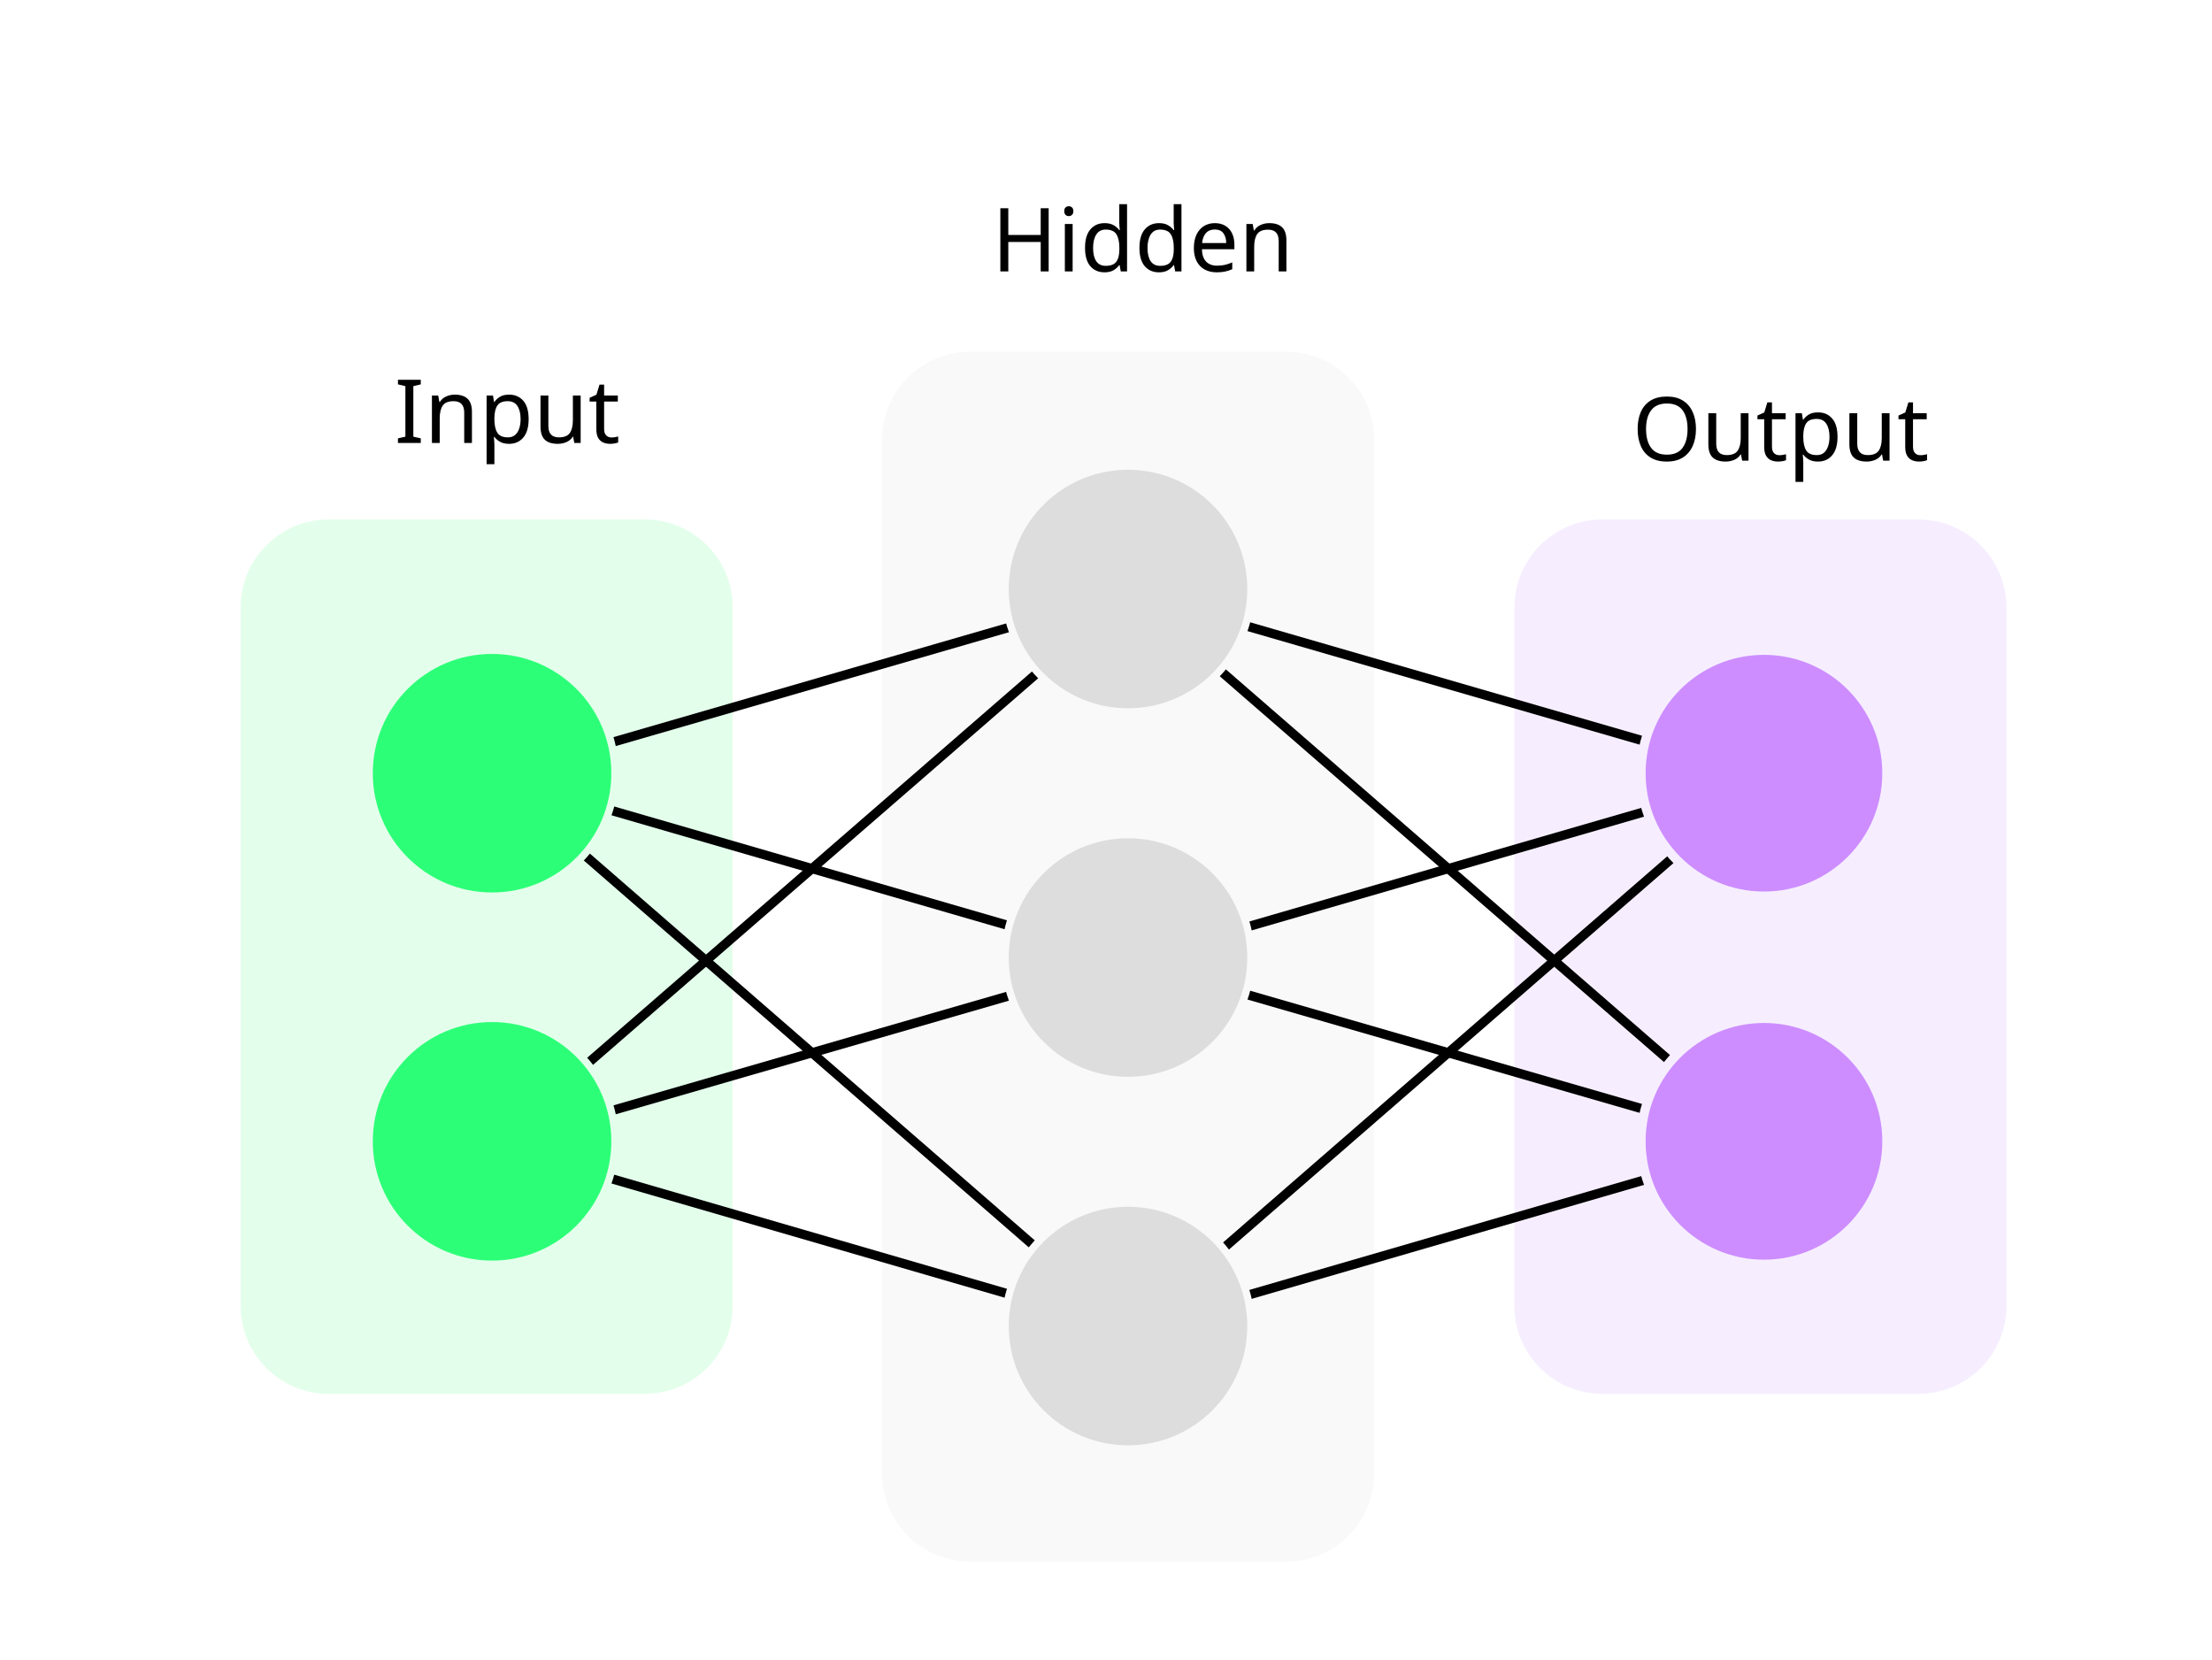
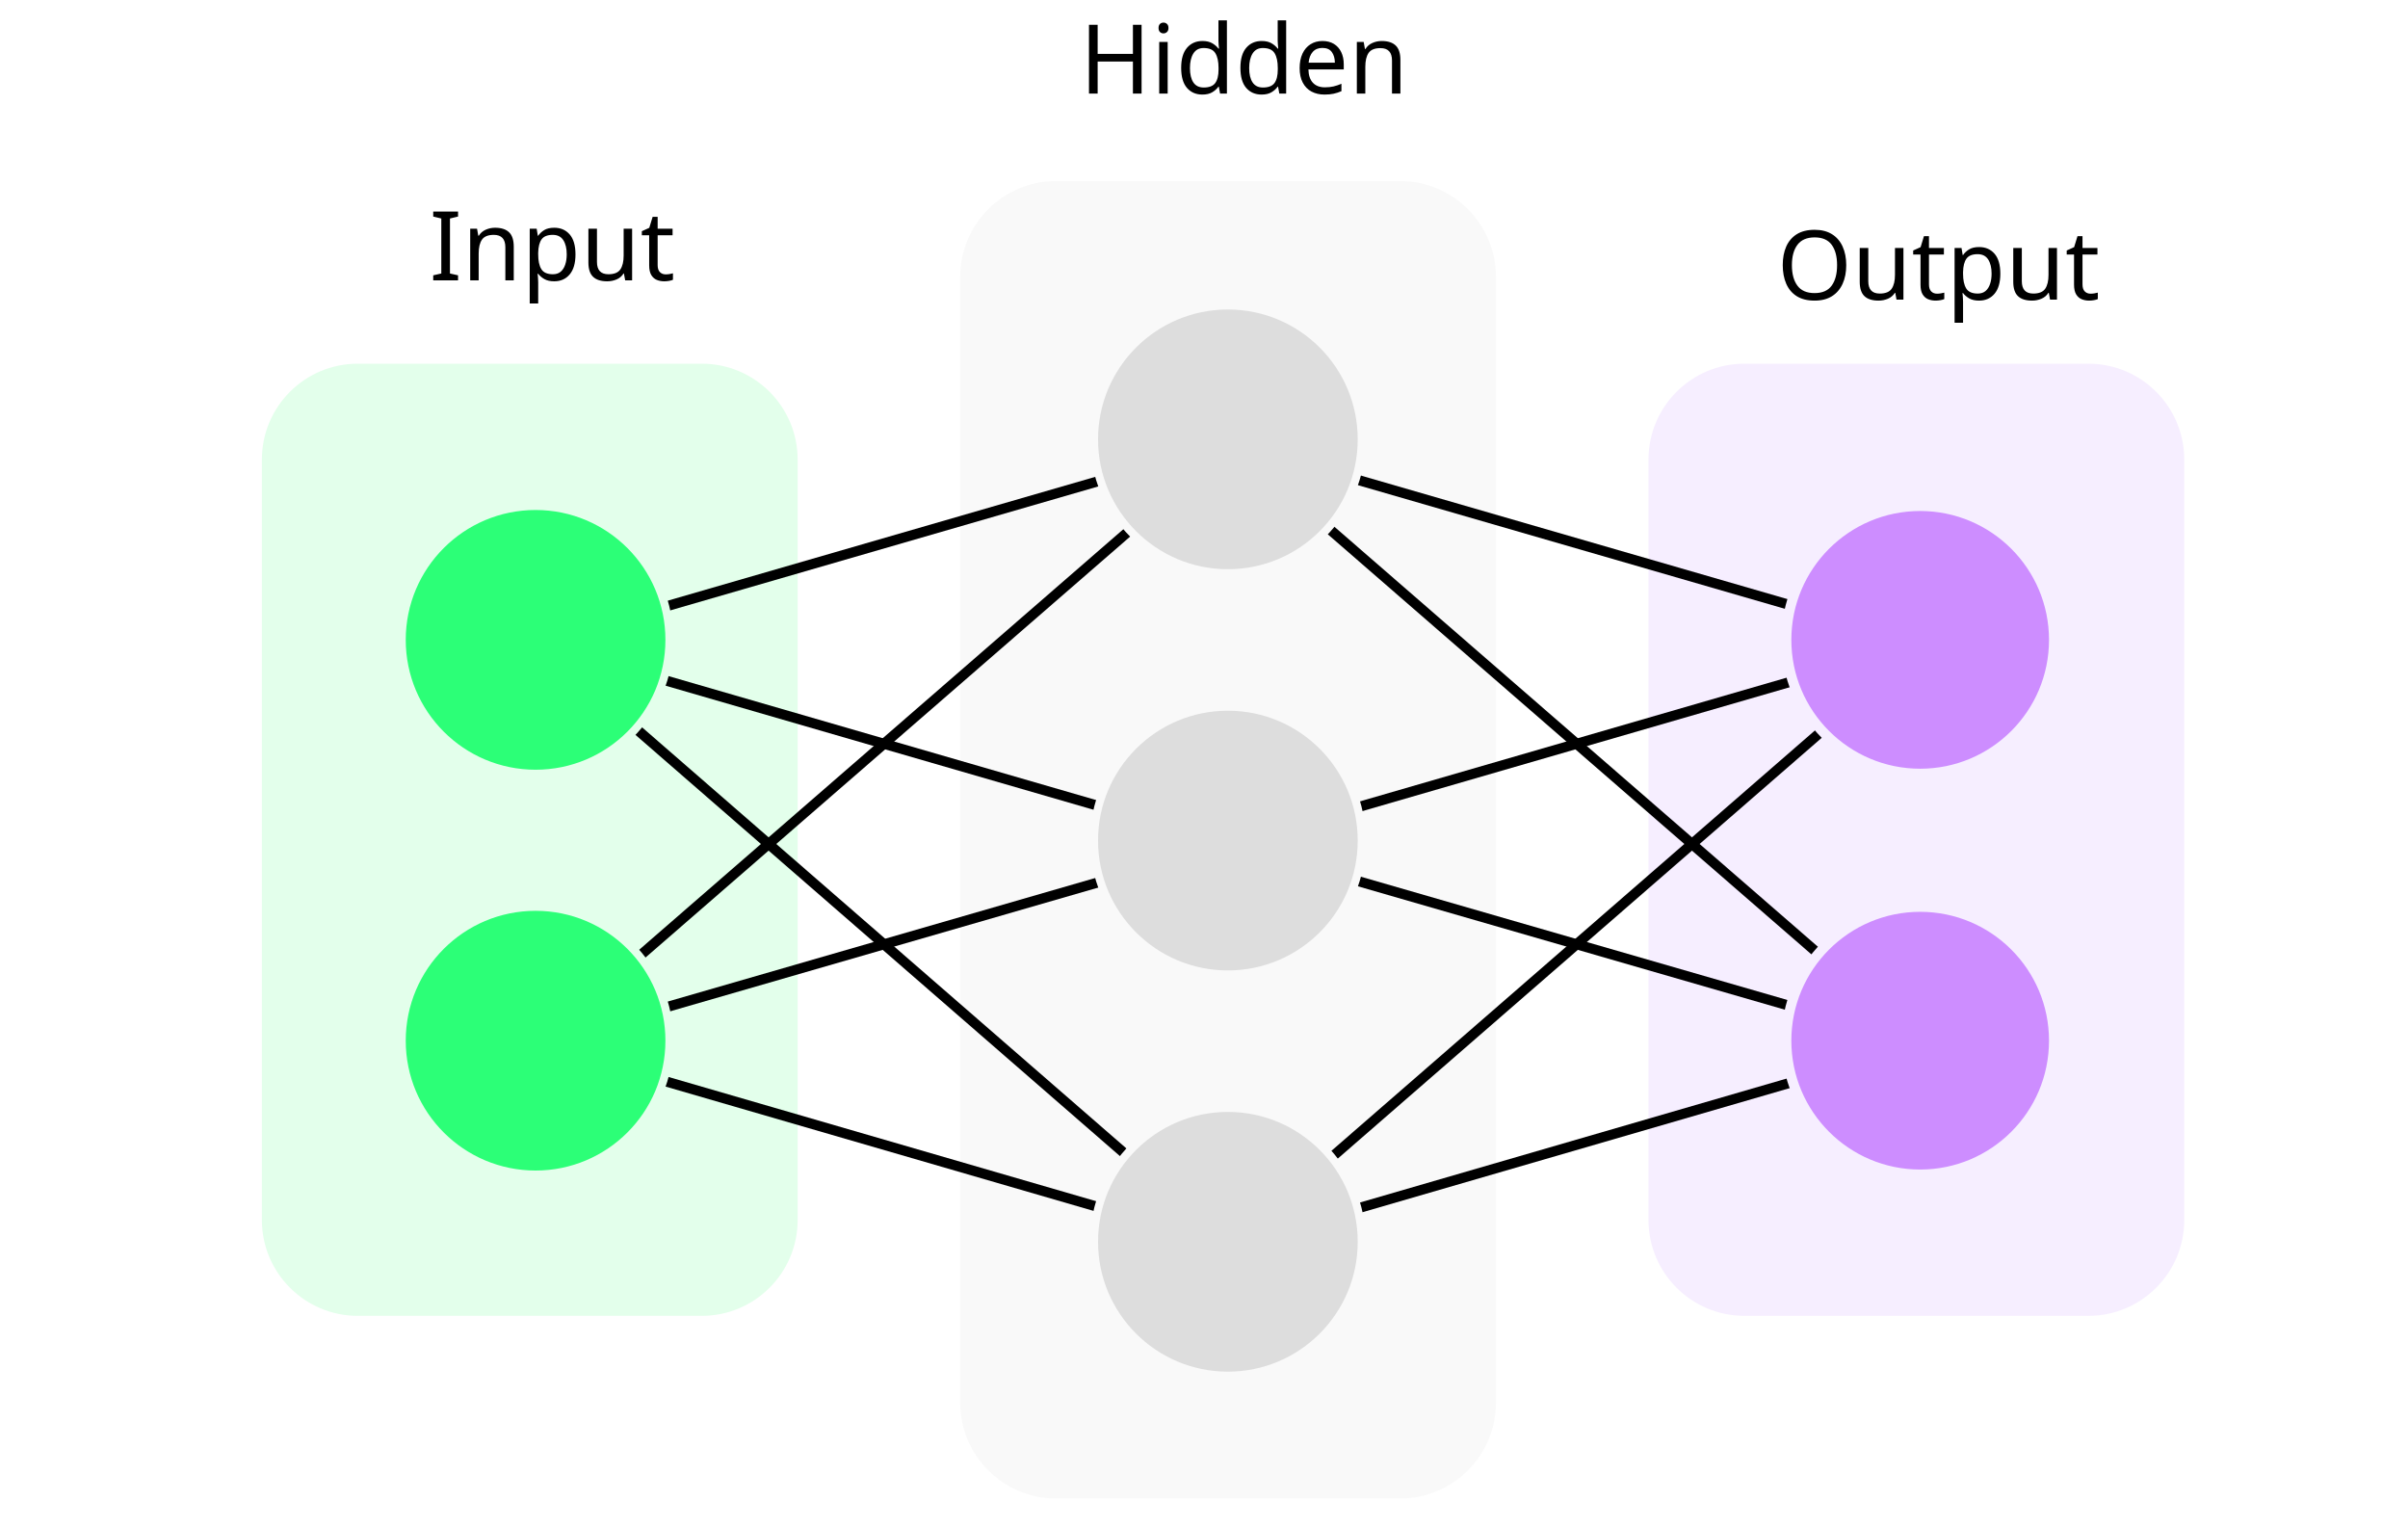
- <svg xmlns="http://www.w3.org/2000/svg" viewBox="0 0 1200 900">
-   <defs>
-     <style>.cls-1{fill:#f6eeff;}.cls-2{fill:#f9f9f9;}.cls-3{fill:#e3ffeb;}.cls-4{fill:none;stroke:#000;}.cls-4,.cls-5,.cls-6,.cls-7{stroke-miterlimit:10;}.cls-4,.cls-7{stroke-width:5px;}.cls-5{fill:#2cff77;stroke:#e3ffeb;}.cls-5,.cls-6{stroke-width:4px;}.cls-6{fill:#ddd;stroke:#f9f9f9;}.cls-7{fill:#cd8dff;stroke:#f6eeff;}.cls-8{font-size:48px;font-family:MyriadPro-Regular, Myriad Pro;}</style>
-   </defs>
+ <svg xmlns="http://www.w3.org/2000/svg" version="1.1" id="Layer_1" x="0px" y="0px" viewBox="0 0 1200 760.5" style="enable-background:new 0 0 1200 760.5;" xml:space="preserve">
+   <style type="text/css">
+ 	.st0{fill:#F6EEFF;}
+ 	.st1{fill:#F9F9F9;}
+ 	.st2{fill:#E3FFEB;}
+ 	.st3{fill:none;stroke:#000000;stroke-width:5;stroke-miterlimit:10;}
+ 	.st4{fill:#2CFF77;stroke:#E3FFEB;stroke-width:4;stroke-miterlimit:10;}
+ 	.st5{fill:#DDDDDD;stroke:#F9F9F9;stroke-width:4;stroke-miterlimit:10;}
+ 	.st6{fill:#CD8DFF;stroke:#F6EEFF;stroke-width:5;stroke-miterlimit:10;}
+ 	.st7{font-family:'TimesNewRomanPSMT';}
+ 	.st8{font-size:48px;}
+ </style>
  <g id="SW">
    <g id="Layers">
-       <rect class="cls-1" x="821.52" y="281.79" width="266.99" height="474.32" rx="47.78" ry="47.78" />
-       <rect class="cls-2" x="478.52" y="190.79" width="266.99" height="656.32" rx="47.78" ry="47.78" />
-       <rect class="cls-3" x="130.52" y="281.79" width="266.99" height="474.32" rx="47.78" ry="47.78" />
+       <path class="st0" d="M869.3,181.2h171.4c26.4,0,47.8,21.4,47.8,47.8v378.8c0,26.4-21.4,47.8-47.8,47.8H869.3    c-26.4,0-47.8-21.4-47.8-47.8V229C821.5,202.6,842.9,181.2,869.3,181.2z" />
+       <path class="st1" d="M526.3,90.2h171.4c26.4,0,47.8,21.4,47.8,47.8v560.8c0,26.4-21.4,47.8-47.8,47.8H526.3    c-26.4,0-47.8-21.4-47.8-47.8V138C478.5,111.6,499.9,90.2,526.3,90.2z" />
+       <path class="st2" d="M178.3,181.2h171.4c26.4,0,47.8,21.4,47.8,47.8v378.8c0,26.4-21.4,47.8-47.8,47.8H178.3    c-26.4,0-47.8-21.4-47.8-47.8V229C130.5,202.6,151.9,181.2,178.3,181.2z" />
    </g>
-     <g id="Wiers-2" data-name="Wiers">
-       <polyline class="cls-4" points="613.09 321.31 268.09 421.21 613.09 521.21" />
-       <line class="cls-4" x1="268.09" y1="421.21" x2="613.09" y2="721.12" />
-       <line class="cls-4" x1="268.09" y1="620.91" x2="613.09" y2="321.31" />
-       <line class="cls-4" x1="268.09" y1="620.91" x2="613.09" y2="521.21" />
-       <line class="cls-4" x1="268.09" y1="620.91" x2="613.09" y2="721.12" />
-       <polyline class="cls-4" points="613.09 721.12 958.09 620.91 613.09 721.12 958.09 421.21" />
-       <line class="cls-4" x1="613.09" y1="521.21" x2="958.09" y2="620.91" />
-       <line class="cls-4" x1="613.09" y1="521.21" x2="958.09" y2="421.21" />
-       <line class="cls-4" x1="613.09" y1="321.31" x2="958.09" y2="620.91" />
-       <line class="cls-4" x1="613.09" y1="321.31" x2="958.09" y2="421.21" />
+     <g id="Wiers-2">
+       <polyline class="st3" points="613.1,220.7 268.1,320.6 613.1,420.6   " />
+       <line class="st3" x1="268.1" y1="320.6" x2="613.1" y2="620.5" />
+       <line class="st3" x1="268.1" y1="520.3" x2="613.1" y2="220.7" />
+       <line class="st3" x1="268.1" y1="520.3" x2="613.1" y2="420.6" />
+       <line class="st3" x1="268.1" y1="520.3" x2="613.1" y2="620.5" />
+       <polyline class="st3" points="613.1,620.5 958.1,520.3 613.1,620.5 958.1,320.6   " />
+       <line class="st3" x1="613.1" y1="420.6" x2="958.1" y2="520.3" />
+       <line class="st3" x1="613.1" y1="420.6" x2="958.1" y2="320.6" />
+       <line class="st3" x1="613.1" y1="220.7" x2="958.1" y2="520.3" />
+       <line class="st3" x1="613.1" y1="220.7" x2="958.1" y2="320.6" />
    </g>
    <g id="Nodes">
-       <circle class="cls-5" cx="266.94" cy="419.43" r="66.7" />
-       <circle class="cls-5" cx="266.94" cy="619.12" r="66.7" />
-       <circle class="cls-6" cx="611.94" cy="319.52" r="66.7" />
-       <circle class="cls-6" cx="611.94" cy="719.33" r="66.7" />
-       <circle class="cls-7" cx="956.94" cy="419.43" r="66.7" />
-       <circle class="cls-7" cx="956.94" cy="619.12" r="66.7" />
-       <circle class="cls-6" cx="611.94" cy="519.43" r="66.7" />
+       <circle class="st4" cx="266.9" cy="318.8" r="66.7" />
+       <circle class="st4" cx="266.9" cy="518.5" r="66.7" />
+       <circle class="st5" cx="611.9" cy="218.9" r="66.7" />
+       <circle class="st5" cx="611.9" cy="618.7" r="66.7" />
+       <circle class="st6" cx="956.9" cy="318.8" r="66.7" />
+       <circle class="st6" cx="956.9" cy="518.5" r="66.7" />
+       <circle class="st5" cx="611.9" cy="418.8" r="66.7" />
    </g>
    <g id="Texts">
-       <text class="cls-8" transform="translate(213.97 240.28)">Input</text>
-       <text class="cls-8" transform="translate(538.03 147.24)">Hidden</text>
-       <text class="cls-8" transform="translate(885.49 249.9)">Output</text>
+       <text transform="matrix(1 0 0 1 213.97 139.6721)" class="st7 st8">Input</text>
+       <text transform="matrix(1 0 0 1 538.03 46.6321)" class="st7 st8">Hidden</text>
+       <text transform="matrix(1 0 0 1 885.49 149.2921)" class="st7 st8">Output</text>
    </g>
  </g>
</svg>
